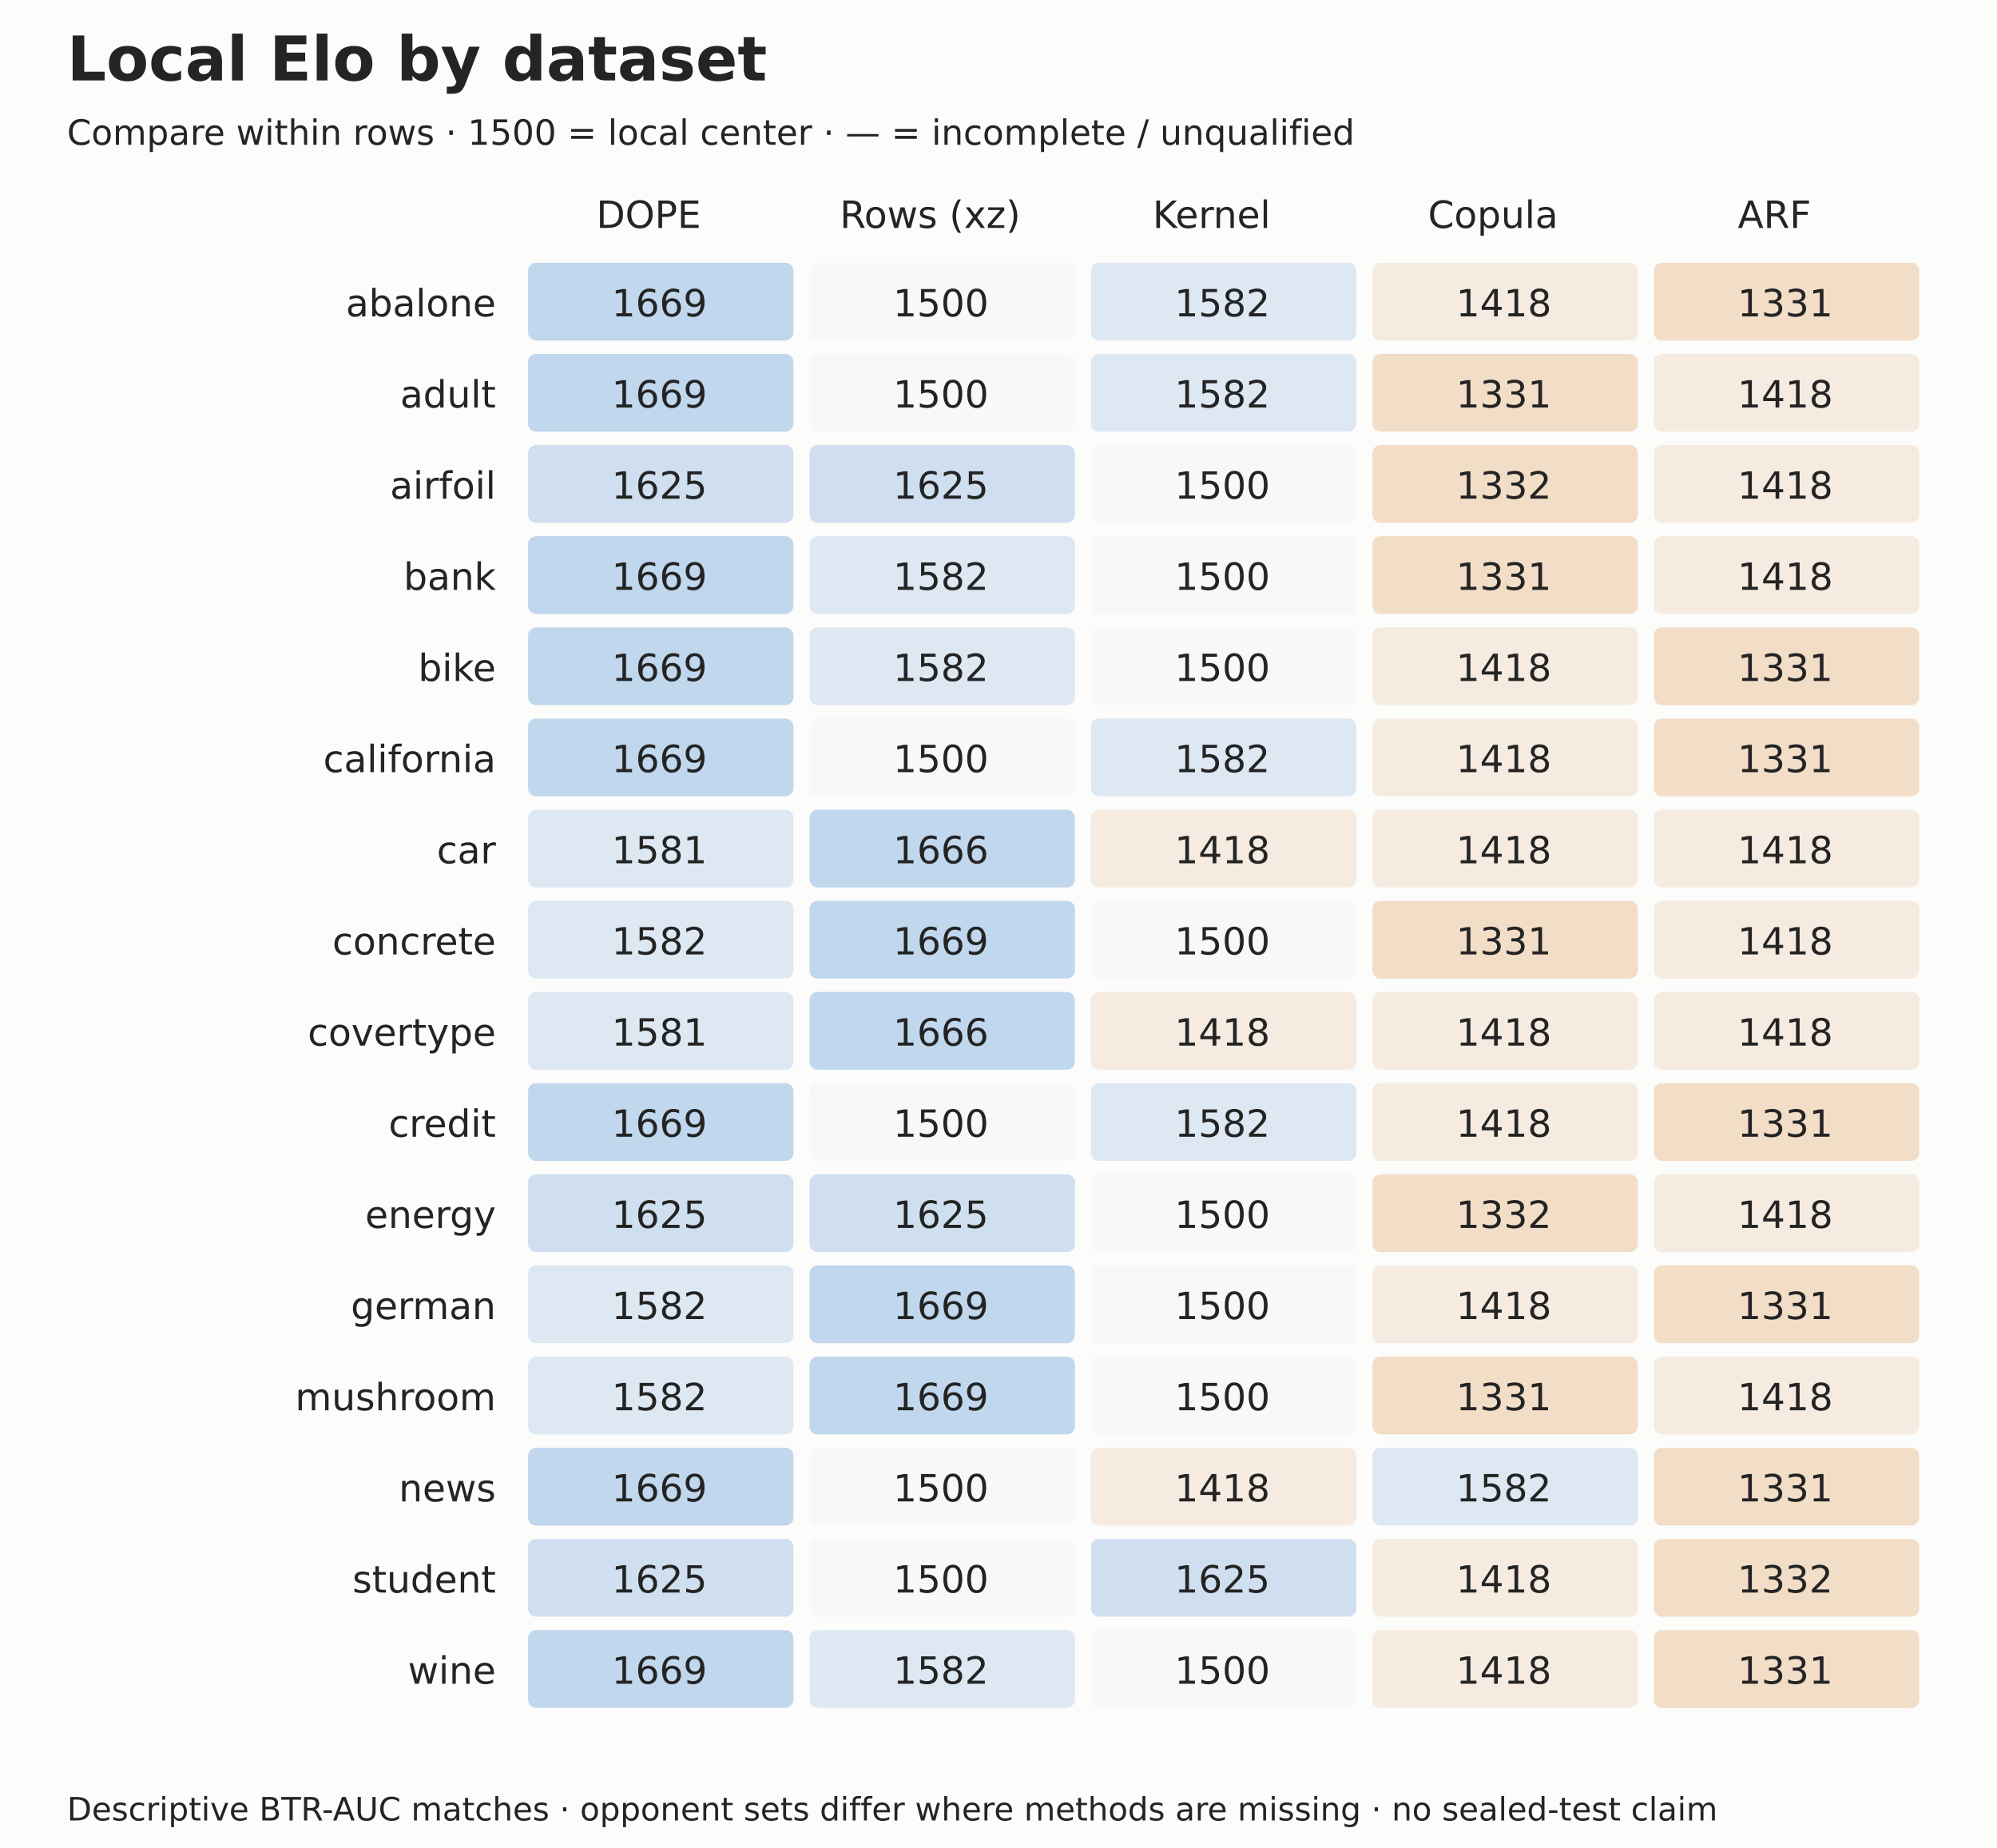
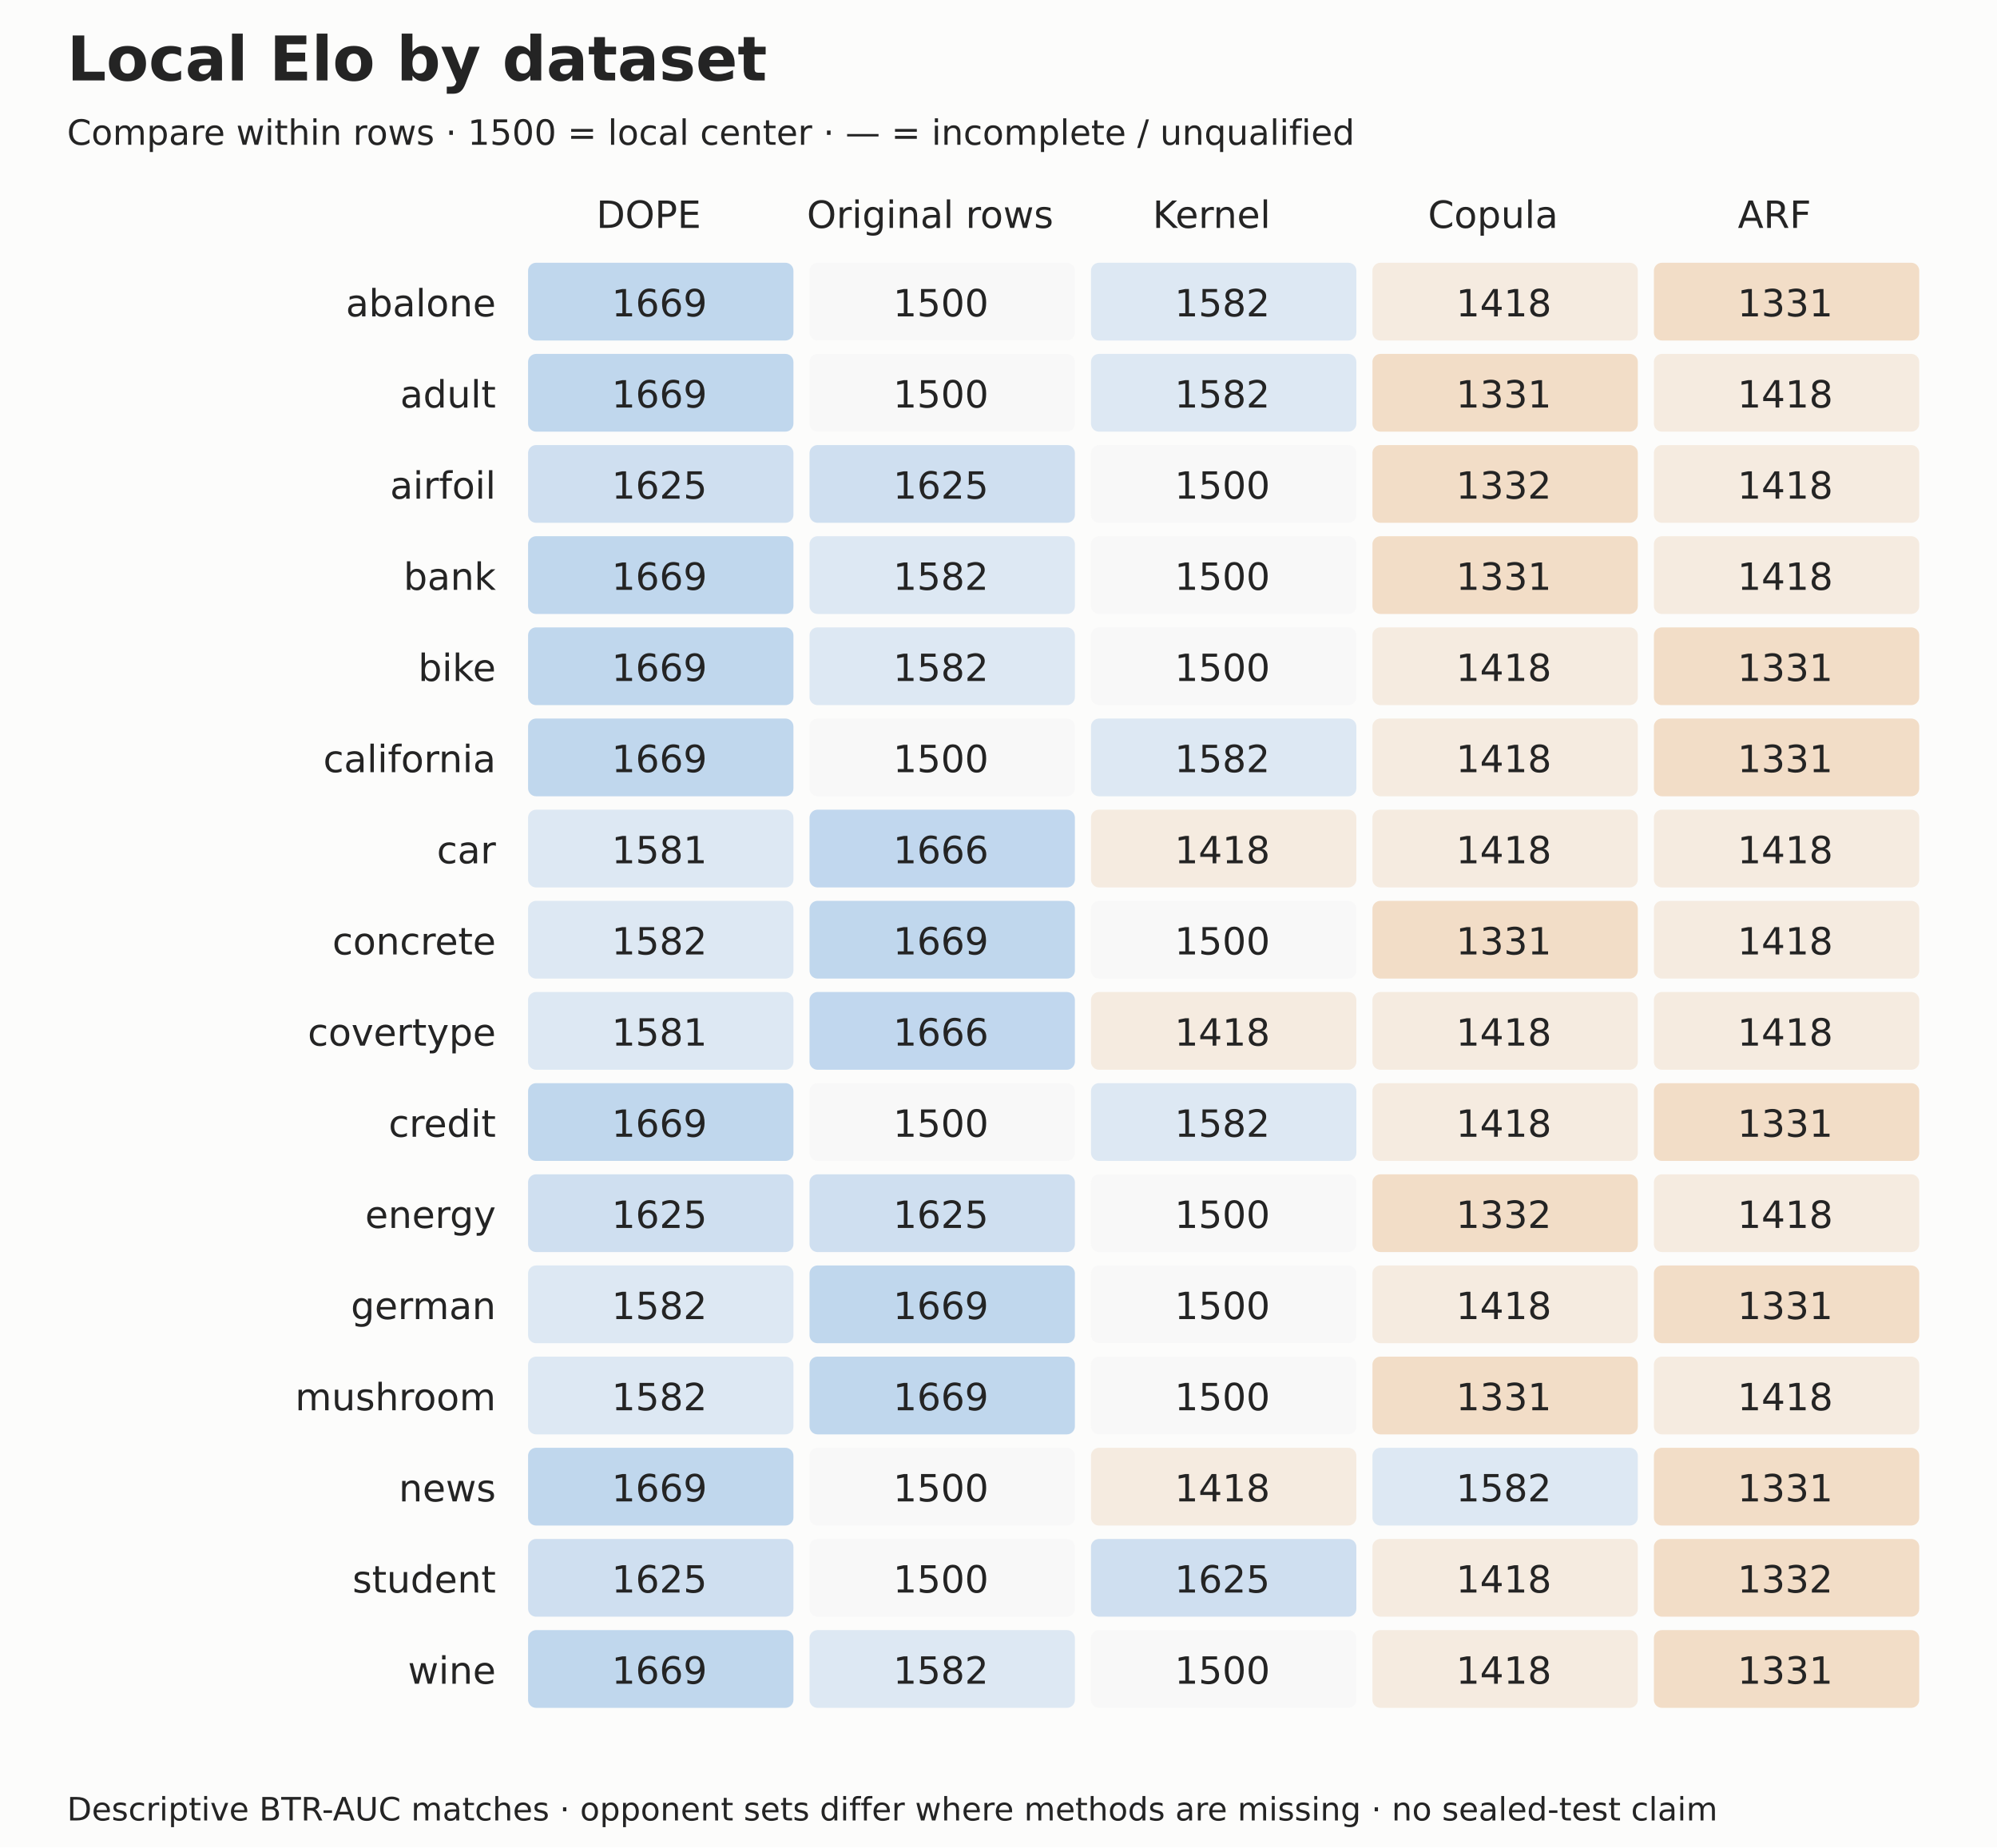
<svg xmlns="http://www.w3.org/2000/svg" width="745" height="689" viewBox="0 0 745 689" role="img" aria-labelledby="title desc">
  <rect width="100%" height="100%" fill="#fcfcfb" />
  <g font-family="DejaVu Sans, sans-serif" fill="#242424">
    <text x="25" y="30" font-size="23" font-weight="bold">Local Elo by dataset</text>
    <text x="25" y="54" font-size="13">Compare within rows · 1500 = local center · — = incomplete / unqualified</text>
    <text x="242" y="85" font-size="14" text-anchor="middle">DOPE</text>
-     <text x="347" y="85" font-size="14" text-anchor="middle">Rows (xz)</text>
+     <text x="347" y="85" font-size="14" text-anchor="middle">Original rows</text>
    <text x="452" y="85" font-size="14" text-anchor="middle">Kernel</text>
    <text x="557" y="85" font-size="14" text-anchor="middle">Copula</text>
    <text x="662" y="85" font-size="14" text-anchor="middle">ARF</text>
    <text x="185" y="118" text-anchor="end" font-size="14">abalone</text>
    <rect x="197" y="98" width="99" height="29" rx="3" fill="#c0d7ed" />
    <text x="246" y="118" text-anchor="middle" font-size="14">1669</text>
    <rect x="302" y="98" width="99" height="29" rx="3" fill="#f8f8f8" />
    <text x="351" y="118" text-anchor="middle" font-size="14">1500</text>
    <rect x="407" y="98" width="99" height="29" rx="3" fill="#dde8f3" />
    <text x="456" y="118" text-anchor="middle" font-size="14">1582</text>
    <rect x="512" y="98" width="99" height="29" rx="3" fill="#f5ebe0" />
    <text x="561" y="118" text-anchor="middle" font-size="14">1418</text>
    <rect x="617" y="98" width="99" height="29" rx="3" fill="#f2ddc7" />
    <text x="666" y="118" text-anchor="middle" font-size="14">1331</text>
    <text x="185" y="152" text-anchor="end" font-size="14">adult</text>
    <rect x="197" y="132" width="99" height="29" rx="3" fill="#c0d7ed" />
    <text x="246" y="152" text-anchor="middle" font-size="14">1669</text>
    <rect x="302" y="132" width="99" height="29" rx="3" fill="#f8f8f8" />
    <text x="351" y="152" text-anchor="middle" font-size="14">1500</text>
    <rect x="407" y="132" width="99" height="29" rx="3" fill="#dde8f3" />
    <text x="456" y="152" text-anchor="middle" font-size="14">1582</text>
    <rect x="512" y="132" width="99" height="29" rx="3" fill="#f2ddc7" />
    <text x="561" y="152" text-anchor="middle" font-size="14">1331</text>
    <rect x="617" y="132" width="99" height="29" rx="3" fill="#f5ebe0" />
    <text x="666" y="152" text-anchor="middle" font-size="14">1418</text>
    <text x="185" y="186" text-anchor="end" font-size="14">airfoil</text>
    <rect x="197" y="166" width="99" height="29" rx="3" fill="#cfdff0" />
    <text x="246" y="186" text-anchor="middle" font-size="14">1625</text>
    <rect x="302" y="166" width="99" height="29" rx="3" fill="#cfdff0" />
    <text x="351" y="186" text-anchor="middle" font-size="14">1625</text>
    <rect x="407" y="166" width="99" height="29" rx="3" fill="#f8f8f8" />
    <text x="456" y="186" text-anchor="middle" font-size="14">1500</text>
    <rect x="512" y="166" width="99" height="29" rx="3" fill="#f2ddc7" />
    <text x="561" y="186" text-anchor="middle" font-size="14">1332</text>
    <rect x="617" y="166" width="99" height="29" rx="3" fill="#f5ebe0" />
    <text x="666" y="186" text-anchor="middle" font-size="14">1418</text>
    <text x="185" y="220" text-anchor="end" font-size="14">bank</text>
    <rect x="197" y="200" width="99" height="29" rx="3" fill="#c0d7ed" />
    <text x="246" y="220" text-anchor="middle" font-size="14">1669</text>
    <rect x="302" y="200" width="99" height="29" rx="3" fill="#dde8f3" />
    <text x="351" y="220" text-anchor="middle" font-size="14">1582</text>
    <rect x="407" y="200" width="99" height="29" rx="3" fill="#f8f8f8" />
    <text x="456" y="220" text-anchor="middle" font-size="14">1500</text>
    <rect x="512" y="200" width="99" height="29" rx="3" fill="#f2ddc7" />
    <text x="561" y="220" text-anchor="middle" font-size="14">1331</text>
    <rect x="617" y="200" width="99" height="29" rx="3" fill="#f5ebe0" />
    <text x="666" y="220" text-anchor="middle" font-size="14">1418</text>
    <text x="185" y="254" text-anchor="end" font-size="14">bike</text>
    <rect x="197" y="234" width="99" height="29" rx="3" fill="#c0d7ed" />
    <text x="246" y="254" text-anchor="middle" font-size="14">1669</text>
    <rect x="302" y="234" width="99" height="29" rx="3" fill="#dde8f3" />
    <text x="351" y="254" text-anchor="middle" font-size="14">1582</text>
    <rect x="407" y="234" width="99" height="29" rx="3" fill="#f8f8f8" />
    <text x="456" y="254" text-anchor="middle" font-size="14">1500</text>
    <rect x="512" y="234" width="99" height="29" rx="3" fill="#f5ebe0" />
    <text x="561" y="254" text-anchor="middle" font-size="14">1418</text>
    <rect x="617" y="234" width="99" height="29" rx="3" fill="#f2ddc7" />
    <text x="666" y="254" text-anchor="middle" font-size="14">1331</text>
    <text x="185" y="288" text-anchor="end" font-size="14">california</text>
    <rect x="197" y="268" width="99" height="29" rx="3" fill="#c0d7ed" />
    <text x="246" y="288" text-anchor="middle" font-size="14">1669</text>
    <rect x="302" y="268" width="99" height="29" rx="3" fill="#f8f8f8" />
    <text x="351" y="288" text-anchor="middle" font-size="14">1500</text>
    <rect x="407" y="268" width="99" height="29" rx="3" fill="#dde8f3" />
    <text x="456" y="288" text-anchor="middle" font-size="14">1582</text>
    <rect x="512" y="268" width="99" height="29" rx="3" fill="#f5ebe0" />
    <text x="561" y="288" text-anchor="middle" font-size="14">1418</text>
    <rect x="617" y="268" width="99" height="29" rx="3" fill="#f2ddc7" />
    <text x="666" y="288" text-anchor="middle" font-size="14">1331</text>
    <text x="185" y="322" text-anchor="end" font-size="14">car</text>
    <rect x="197" y="302" width="99" height="29" rx="3" fill="#dde8f3" />
    <text x="246" y="322" text-anchor="middle" font-size="14">1581</text>
    <rect x="302" y="302" width="99" height="29" rx="3" fill="#c1d7ee" />
    <text x="351" y="322" text-anchor="middle" font-size="14">1666</text>
    <rect x="407" y="302" width="99" height="29" rx="3" fill="#f5ebe0" />
    <text x="456" y="322" text-anchor="middle" font-size="14">1418</text>
    <rect x="512" y="302" width="99" height="29" rx="3" fill="#f5ebe0" />
    <text x="561" y="322" text-anchor="middle" font-size="14">1418</text>
    <rect x="617" y="302" width="99" height="29" rx="3" fill="#f5ebe0" />
    <text x="666" y="322" text-anchor="middle" font-size="14">1418</text>
    <text x="185" y="356" text-anchor="end" font-size="14">concrete</text>
    <rect x="197" y="336" width="99" height="29" rx="3" fill="#dde8f3" />
    <text x="246" y="356" text-anchor="middle" font-size="14">1582</text>
    <rect x="302" y="336" width="99" height="29" rx="3" fill="#c0d7ed" />
    <text x="351" y="356" text-anchor="middle" font-size="14">1669</text>
    <rect x="407" y="336" width="99" height="29" rx="3" fill="#f8f8f8" />
    <text x="456" y="356" text-anchor="middle" font-size="14">1500</text>
    <rect x="512" y="336" width="99" height="29" rx="3" fill="#f2ddc7" />
    <text x="561" y="356" text-anchor="middle" font-size="14">1331</text>
    <rect x="617" y="336" width="99" height="29" rx="3" fill="#f5ebe0" />
    <text x="666" y="356" text-anchor="middle" font-size="14">1418</text>
    <text x="185" y="390" text-anchor="end" font-size="14">covertype</text>
    <rect x="197" y="370" width="99" height="29" rx="3" fill="#dde8f3" />
    <text x="246" y="390" text-anchor="middle" font-size="14">1581</text>
    <rect x="302" y="370" width="99" height="29" rx="3" fill="#c1d7ee" />
    <text x="351" y="390" text-anchor="middle" font-size="14">1666</text>
    <rect x="407" y="370" width="99" height="29" rx="3" fill="#f5ebe0" />
    <text x="456" y="390" text-anchor="middle" font-size="14">1418</text>
    <rect x="512" y="370" width="99" height="29" rx="3" fill="#f5ebe0" />
    <text x="561" y="390" text-anchor="middle" font-size="14">1418</text>
    <rect x="617" y="370" width="99" height="29" rx="3" fill="#f5ebe0" />
    <text x="666" y="390" text-anchor="middle" font-size="14">1418</text>
    <text x="185" y="424" text-anchor="end" font-size="14">credit</text>
    <rect x="197" y="404" width="99" height="29" rx="3" fill="#c0d7ed" />
    <text x="246" y="424" text-anchor="middle" font-size="14">1669</text>
    <rect x="302" y="404" width="99" height="29" rx="3" fill="#f8f8f8" />
    <text x="351" y="424" text-anchor="middle" font-size="14">1500</text>
    <rect x="407" y="404" width="99" height="29" rx="3" fill="#dde8f3" />
    <text x="456" y="424" text-anchor="middle" font-size="14">1582</text>
    <rect x="512" y="404" width="99" height="29" rx="3" fill="#f5ebe0" />
    <text x="561" y="424" text-anchor="middle" font-size="14">1418</text>
    <rect x="617" y="404" width="99" height="29" rx="3" fill="#f2ddc7" />
    <text x="666" y="424" text-anchor="middle" font-size="14">1331</text>
    <text x="185" y="458" text-anchor="end" font-size="14">energy</text>
    <rect x="197" y="438" width="99" height="29" rx="3" fill="#cfdff0" />
    <text x="246" y="458" text-anchor="middle" font-size="14">1625</text>
    <rect x="302" y="438" width="99" height="29" rx="3" fill="#cfdff0" />
    <text x="351" y="458" text-anchor="middle" font-size="14">1625</text>
    <rect x="407" y="438" width="99" height="29" rx="3" fill="#f8f8f8" />
    <text x="456" y="458" text-anchor="middle" font-size="14">1500</text>
    <rect x="512" y="438" width="99" height="29" rx="3" fill="#f2ddc7" />
    <text x="561" y="458" text-anchor="middle" font-size="14">1332</text>
    <rect x="617" y="438" width="99" height="29" rx="3" fill="#f5ebe0" />
    <text x="666" y="458" text-anchor="middle" font-size="14">1418</text>
    <text x="185" y="492" text-anchor="end" font-size="14">german</text>
    <rect x="197" y="472" width="99" height="29" rx="3" fill="#dde8f3" />
    <text x="246" y="492" text-anchor="middle" font-size="14">1582</text>
    <rect x="302" y="472" width="99" height="29" rx="3" fill="#c0d7ed" />
    <text x="351" y="492" text-anchor="middle" font-size="14">1669</text>
    <rect x="407" y="472" width="99" height="29" rx="3" fill="#f8f8f8" />
    <text x="456" y="492" text-anchor="middle" font-size="14">1500</text>
    <rect x="512" y="472" width="99" height="29" rx="3" fill="#f5ebe0" />
    <text x="561" y="492" text-anchor="middle" font-size="14">1418</text>
    <rect x="617" y="472" width="99" height="29" rx="3" fill="#f2ddc7" />
    <text x="666" y="492" text-anchor="middle" font-size="14">1331</text>
    <text x="185" y="526" text-anchor="end" font-size="14">mushroom</text>
    <rect x="197" y="506" width="99" height="29" rx="3" fill="#dde8f3" />
    <text x="246" y="526" text-anchor="middle" font-size="14">1582</text>
    <rect x="302" y="506" width="99" height="29" rx="3" fill="#c0d7ed" />
    <text x="351" y="526" text-anchor="middle" font-size="14">1669</text>
    <rect x="407" y="506" width="99" height="29" rx="3" fill="#f8f8f8" />
    <text x="456" y="526" text-anchor="middle" font-size="14">1500</text>
    <rect x="512" y="506" width="99" height="29" rx="3" fill="#f2ddc7" />
    <text x="561" y="526" text-anchor="middle" font-size="14">1331</text>
    <rect x="617" y="506" width="99" height="29" rx="3" fill="#f5ebe0" />
    <text x="666" y="526" text-anchor="middle" font-size="14">1418</text>
    <text x="185" y="560" text-anchor="end" font-size="14">news</text>
    <rect x="197" y="540" width="99" height="29" rx="3" fill="#c0d7ed" />
    <text x="246" y="560" text-anchor="middle" font-size="14">1669</text>
    <rect x="302" y="540" width="99" height="29" rx="3" fill="#f8f8f8" />
    <text x="351" y="560" text-anchor="middle" font-size="14">1500</text>
    <rect x="407" y="540" width="99" height="29" rx="3" fill="#f5ebe0" />
    <text x="456" y="560" text-anchor="middle" font-size="14">1418</text>
    <rect x="512" y="540" width="99" height="29" rx="3" fill="#dde8f3" />
    <text x="561" y="560" text-anchor="middle" font-size="14">1582</text>
    <rect x="617" y="540" width="99" height="29" rx="3" fill="#f2ddc7" />
    <text x="666" y="560" text-anchor="middle" font-size="14">1331</text>
    <text x="185" y="594" text-anchor="end" font-size="14">student</text>
    <rect x="197" y="574" width="99" height="29" rx="3" fill="#cfdff0" />
    <text x="246" y="594" text-anchor="middle" font-size="14">1625</text>
    <rect x="302" y="574" width="99" height="29" rx="3" fill="#f8f8f8" />
    <text x="351" y="594" text-anchor="middle" font-size="14">1500</text>
    <rect x="407" y="574" width="99" height="29" rx="3" fill="#cfdff0" />
    <text x="456" y="594" text-anchor="middle" font-size="14">1625</text>
    <rect x="512" y="574" width="99" height="29" rx="3" fill="#f5ebe0" />
    <text x="561" y="594" text-anchor="middle" font-size="14">1418</text>
    <rect x="617" y="574" width="99" height="29" rx="3" fill="#f2ddc7" />
    <text x="666" y="594" text-anchor="middle" font-size="14">1332</text>
    <text x="185" y="628" text-anchor="end" font-size="14">wine</text>
    <rect x="197" y="608" width="99" height="29" rx="3" fill="#c0d7ed" />
    <text x="246" y="628" text-anchor="middle" font-size="14">1669</text>
    <rect x="302" y="608" width="99" height="29" rx="3" fill="#dde8f3" />
    <text x="351" y="628" text-anchor="middle" font-size="14">1582</text>
    <rect x="407" y="608" width="99" height="29" rx="3" fill="#f8f8f8" />
    <text x="456" y="628" text-anchor="middle" font-size="14">1500</text>
    <rect x="512" y="608" width="99" height="29" rx="3" fill="#f5ebe0" />
    <text x="561" y="628" text-anchor="middle" font-size="14">1418</text>
    <rect x="617" y="608" width="99" height="29" rx="3" fill="#f2ddc7" />
    <text x="666" y="628" text-anchor="middle" font-size="14">1331</text>
    <text x="25" y="679" font-size="12">Descriptive BTR-AUC matches · opponent sets differ where methods are missing · no sealed-test claim</text>
  </g>
</svg>
